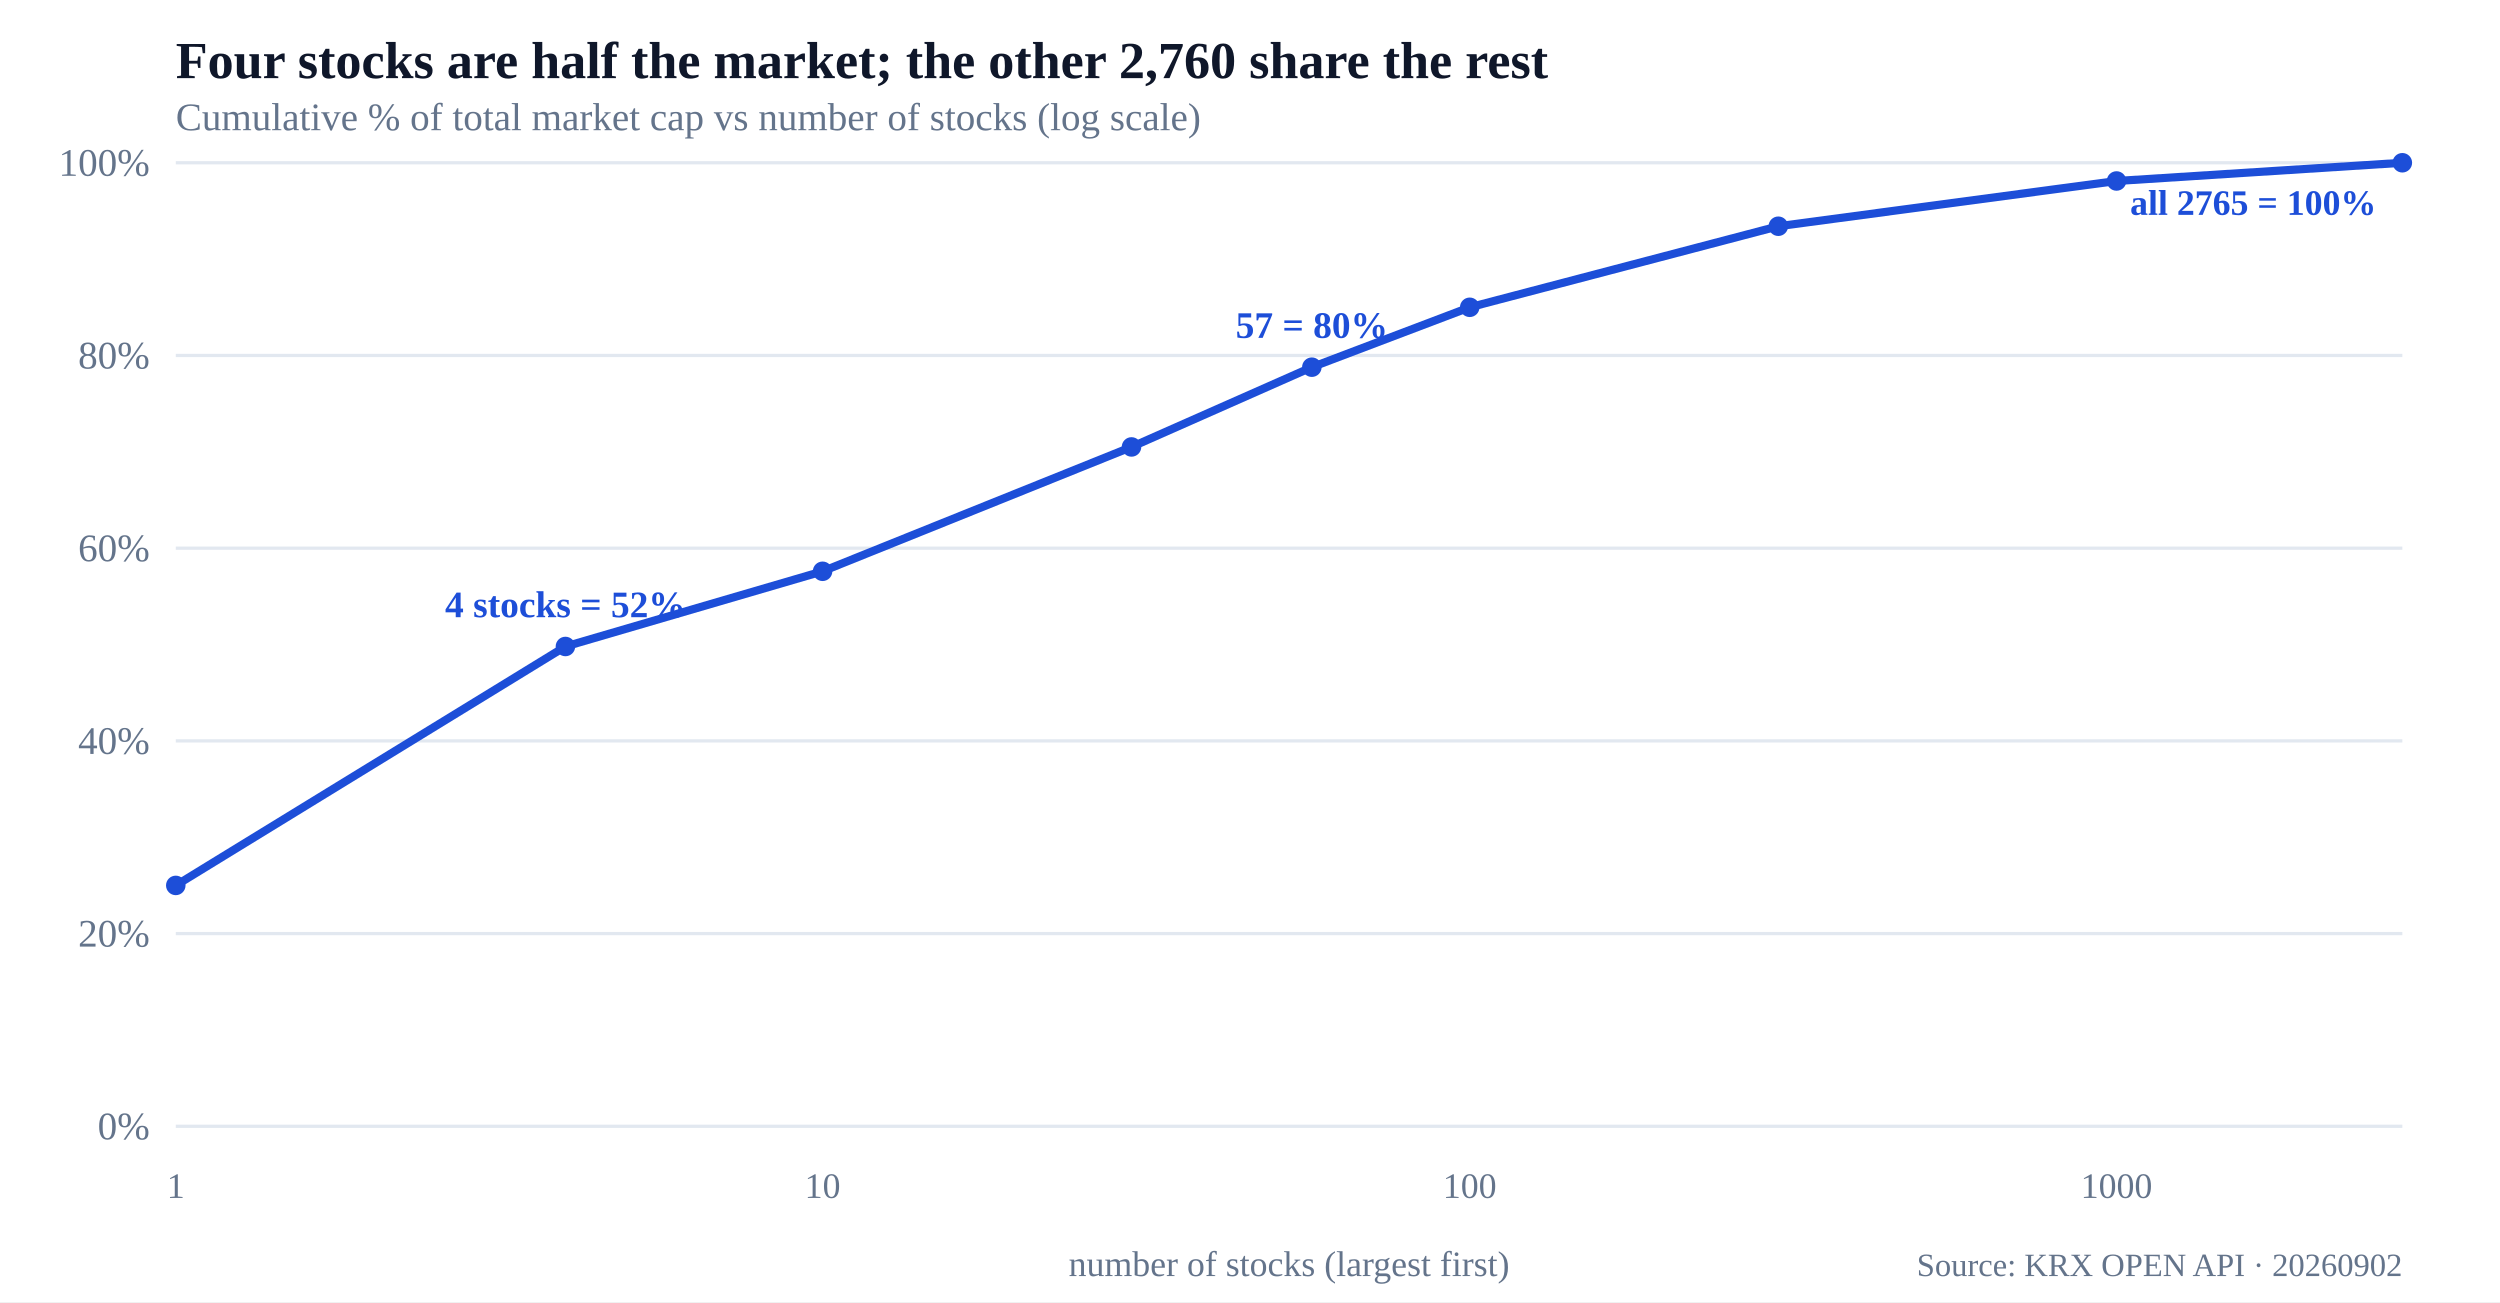
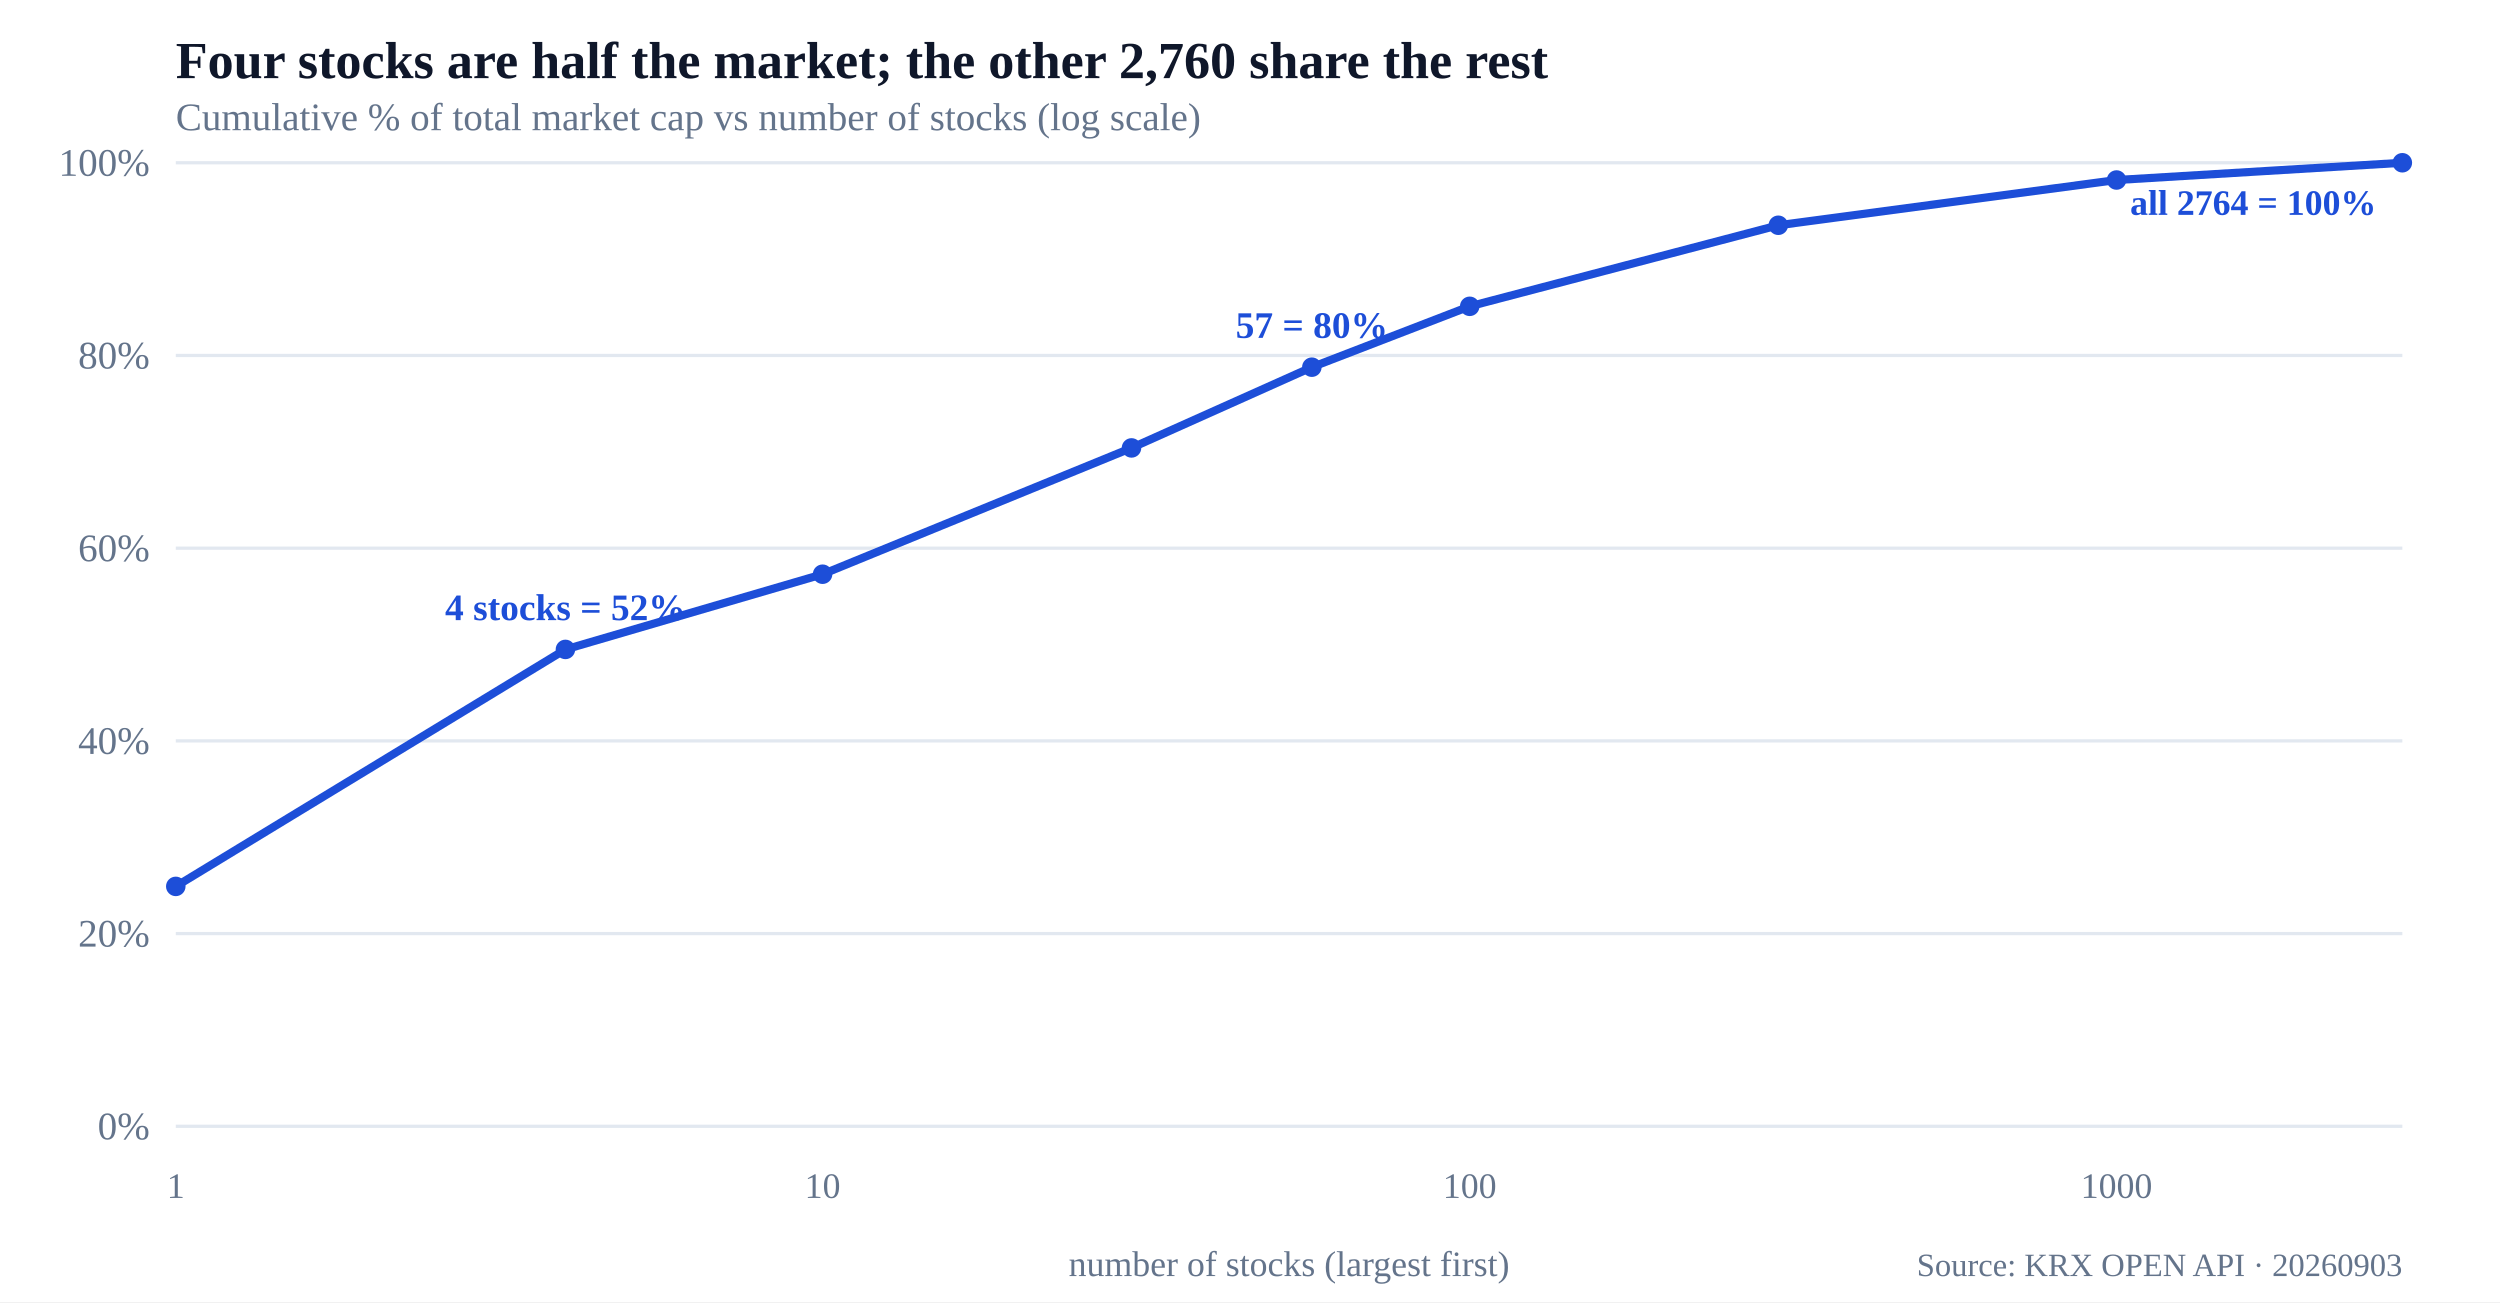
<svg xmlns="http://www.w3.org/2000/svg" viewBox="0 0 768 400" font-family="Georgia,'Times New Roman',serif" role="img" aria-label="Cumulative share of Korean market cap by number of stocks: 4 stocks are half, 57 are 80 percent">
  <rect width="768" height="400" fill="#ffffff" />
  <text x="54" y="24" font-size="16" font-weight="700" fill="#0f172a">Four stocks are half the market; the other 2,760 share the rest</text>
  <text x="54" y="40" font-size="12" fill="#64748b">Cumulative % of total market cap vs number of stocks (log scale)</text>
  <line x1="54" y1="346" x2="738" y2="346" stroke="#e2e8f0" />
  <text x="46" y="350" text-anchor="end" font-size="12" fill="#64748b">0%</text>
  <line x1="54" y1="286.8" x2="738" y2="286.8" stroke="#e2e8f0" />
  <text x="46" y="290.8" text-anchor="end" font-size="12" fill="#64748b">20%</text>
  <line x1="54" y1="227.6" x2="738" y2="227.6" stroke="#e2e8f0" />
  <text x="46" y="231.6" text-anchor="end" font-size="12" fill="#64748b">40%</text>
  <line x1="54" y1="168.4" x2="738" y2="168.4" stroke="#e2e8f0" />
  <text x="46" y="172.4" text-anchor="end" font-size="12" fill="#64748b">60%</text>
  <line x1="54" y1="109.2" x2="738" y2="109.2" stroke="#e2e8f0" />
  <text x="46" y="113.2" text-anchor="end" font-size="12" fill="#64748b">80%</text>
  <line x1="54" y1="50" x2="738" y2="50" stroke="#e2e8f0" />
  <text x="46" y="54" text-anchor="end" font-size="12" fill="#64748b">100%</text>
  <text x="54.0" y="368" text-anchor="middle" font-size="11" fill="#64748b">1</text>
  <text x="252.7" y="368" text-anchor="middle" font-size="11" fill="#64748b">10</text>
  <text x="451.5" y="368" text-anchor="middle" font-size="11" fill="#64748b">100</text>
  <text x="650.2" y="368" text-anchor="middle" font-size="11" fill="#64748b">1000</text>
-   <polyline points="54.0,272.0 173.7,198.6 252.7,175.5 347.6,137.3 403.0,112.8 451.5,94.4 546.3,69.5 650.2,55.6 738.0,50.0" fill="none" stroke="#1d4ed8" stroke-width="2.5" />
-   <circle cx="54.0" cy="272.0" r="3" fill="#1d4ed8" />
-   <circle cx="173.7" cy="198.6" r="3" fill="#1d4ed8" />
-   <text x="173.7" y="189.6" text-anchor="middle" font-size="11.5" font-weight="700" fill="#1d4ed8">4 stocks = 52%</text>
-   <circle cx="252.7" cy="175.5" r="3" fill="#1d4ed8" />
-   <circle cx="347.6" cy="137.3" r="3" fill="#1d4ed8" />
+   <polyline points="54.0,272.3 173.7,199.5 252.7,176.4 347.6,137.6 403.0,112.8 451.5,94.1 546.3,69.2 650.2,55.3 738.0,50.0" fill="none" stroke="#1d4ed8" stroke-width="2.5" />
+   <circle cx="54.0" cy="272.3" r="3" fill="#1d4ed8" />
+   <circle cx="173.7" cy="199.5" r="3" fill="#1d4ed8" />
+   <text x="173.7" y="190.5" text-anchor="middle" font-size="11.5" font-weight="700" fill="#1d4ed8">4 stocks = 52%</text>
+   <circle cx="252.7" cy="176.4" r="3" fill="#1d4ed8" />
+   <circle cx="347.6" cy="137.6" r="3" fill="#1d4ed8" />
  <circle cx="403.0" cy="112.8" r="3" fill="#1d4ed8" />
  <text x="403.0" y="103.8" text-anchor="middle" font-size="11.5" font-weight="700" fill="#1d4ed8">57 = 80%</text>
-   <circle cx="451.5" cy="94.4" r="3" fill="#1d4ed8" />
-   <circle cx="546.3" cy="69.5" r="3" fill="#1d4ed8" />
-   <circle cx="650.2" cy="55.6" r="3" fill="#1d4ed8" />
+   <circle cx="451.5" cy="94.1" r="3" fill="#1d4ed8" />
+   <circle cx="546.3" cy="69.2" r="3" fill="#1d4ed8" />
+   <circle cx="650.2" cy="55.3" r="3" fill="#1d4ed8" />
  <circle cx="738.0" cy="50.0" r="3" fill="#1d4ed8" />
-   <text x="730.0" y="66.0" text-anchor="end" font-size="11" font-weight="700" fill="#1d4ed8">all 2765 = 100%</text>
+   <text x="730.0" y="66.0" text-anchor="end" font-size="11" font-weight="700" fill="#1d4ed8">all 2764 = 100%</text>
  <text x="396" y="392" text-anchor="middle" font-size="11" fill="#64748b">number of stocks (largest first)</text>
-   <text x="738" y="392" text-anchor="end" font-size="10" fill="#64748b">Source: KRX OPEN API · 20260902</text>
+   <text x="738" y="392" text-anchor="end" font-size="10" fill="#64748b">Source: KRX OPEN API · 20260903</text>
</svg>
